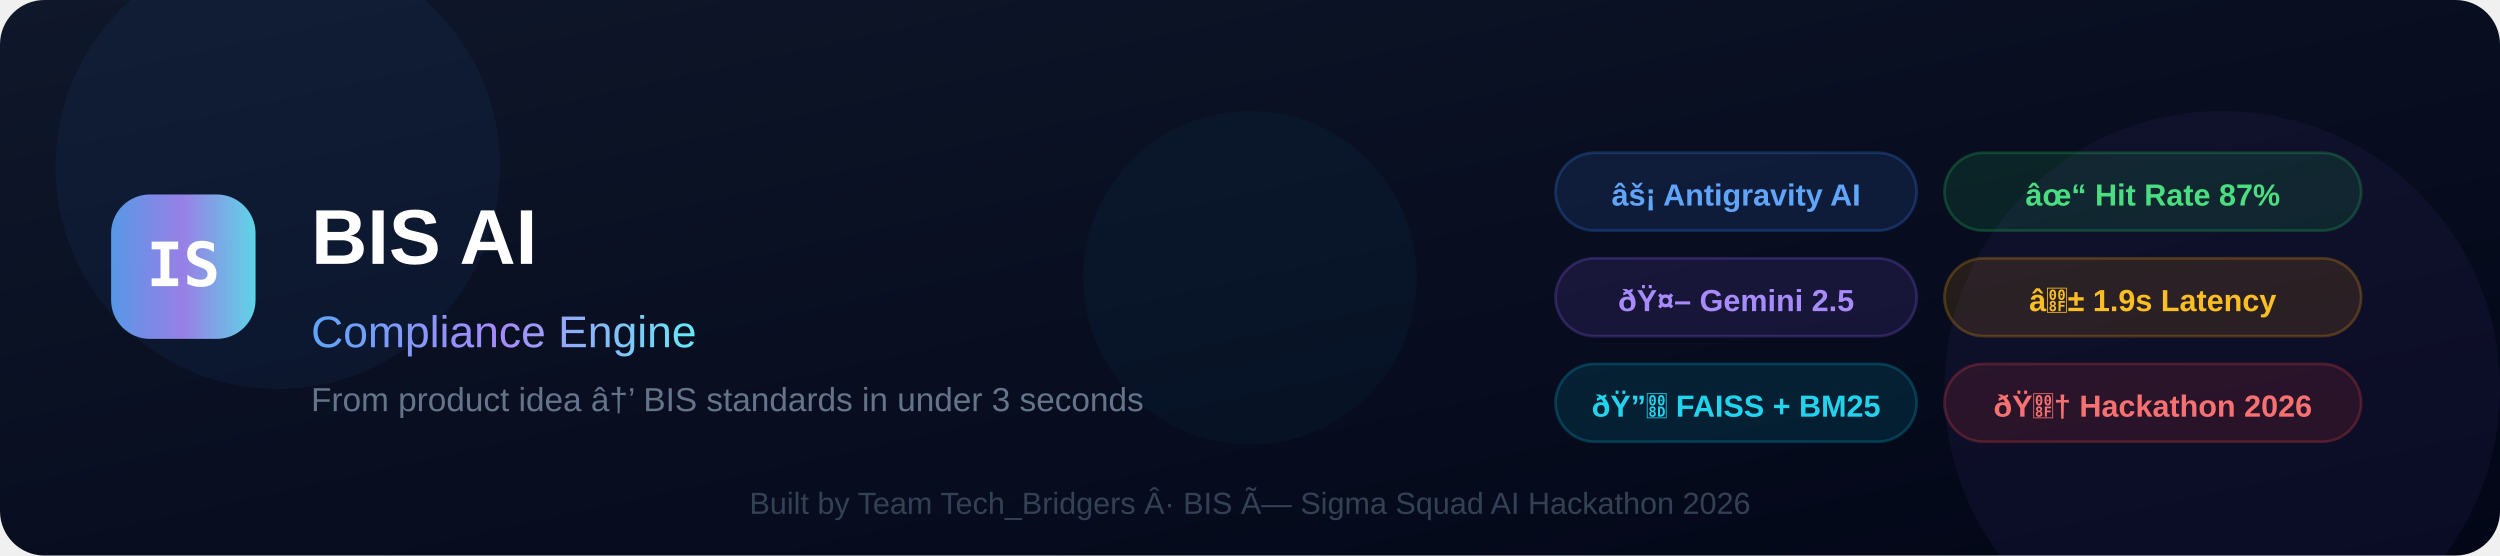
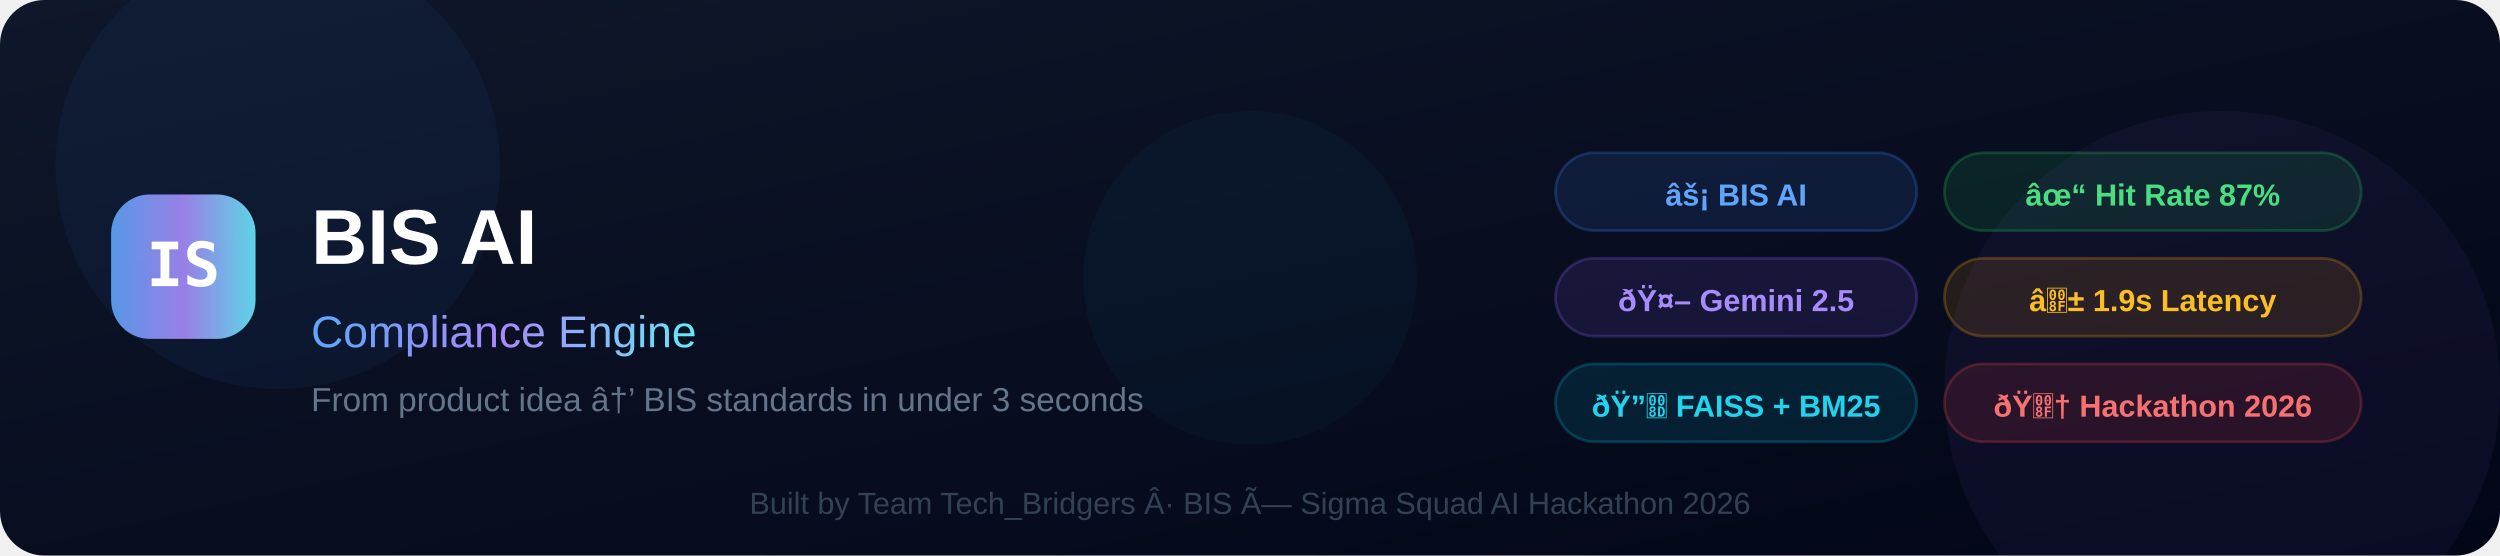
<svg xmlns="http://www.w3.org/2000/svg" width="900" height="200" viewBox="0 0 900 200">
  <defs>
    <linearGradient id="bg" x1="0%" y1="0%" x2="100%" y2="100%">
      <stop offset="0%" style="stop-color:#0f172a" />
      <stop offset="100%" style="stop-color:#020617" />
    </linearGradient>
    <linearGradient id="title" x1="0%" y1="0%" x2="100%" y2="0%">
      <stop offset="0%" style="stop-color:#60a5fa" />
      <stop offset="50%" style="stop-color:#a78bfa" />
      <stop offset="100%" style="stop-color:#67e8f9" />
    </linearGradient>
    <filter id="glow">
      <feGaussianBlur stdDeviation="8" result="blur" />
      <feMerge>
        <feMergeNode in="blur" />
        <feMergeNode in="SourceGraphic" />
      </feMerge>
    </filter>
  </defs>
  <rect width="900" height="200" fill="url(#bg)" rx="16" />
  <circle cx="100" cy="60" r="80" fill="#3b82f6" opacity="0.06" />
  <circle cx="800" cy="140" r="100" fill="#8b5cf6" opacity="0.06" />
  <circle cx="450" cy="100" r="60" fill="#06b6d4" opacity="0.04" />
  <rect x="40" y="70" width="52" height="52" rx="14" fill="url(#title)" opacity="0.9" />
  <text x="66" y="103" font-family="monospace" font-size="22" font-weight="900" fill="white" text-anchor="middle">IS</text>
  <text x="112" y="95" font-family="Arial, sans-serif" font-size="28" font-weight="900" fill="white">BIS AI</text>
  <text x="112" y="125" font-family="Arial, sans-serif" font-size="16" font-weight="400" fill="url(#title)">Compliance Engine</text>
  <text x="112" y="148" font-family="Arial, sans-serif" font-size="12" fill="#64748b">From product idea â†’ BIS standards in under 3 seconds</text>
  <rect x="560" y="55" width="130" height="28" rx="14" fill="#3b82f620" stroke="#3b82f640" stroke-width="1" />
-   <text x="625" y="74" font-family="Arial, sans-serif" font-size="11" font-weight="700" fill="#60a5fa" text-anchor="middle">âš¡ Antigravity AI</text>
+   <text x="625" y="74" font-family="Arial, sans-serif" font-size="11" font-weight="700" fill="#60a5fa" text-anchor="middle">âš¡ BIS AI</text>
  <rect x="700" y="55" width="150" height="28" rx="14" fill="#22c55e20" stroke="#22c55e40" stroke-width="1" />
  <text x="775" y="74" font-family="Arial, sans-serif" font-size="11" font-weight="700" fill="#4ade80" text-anchor="middle">âœ“ Hit Rate 87%</text>
  <rect x="560" y="93" width="130" height="28" rx="14" fill="#8b5cf620" stroke="#8b5cf640" stroke-width="1" />
  <text x="625" y="112" font-family="Arial, sans-serif" font-size="11" font-weight="700" fill="#a78bfa" text-anchor="middle">ðŸ¤– Gemini 2.5</text>
  <rect x="700" y="93" width="150" height="28" rx="14" fill="#f59e0b20" stroke="#f59e0b40" stroke-width="1" />
  <text x="775" y="112" font-family="Arial, sans-serif" font-size="11" font-weight="700" fill="#fbbf24" text-anchor="middle">â± 1.9s Latency</text>
  <rect x="560" y="131" width="130" height="28" rx="14" fill="#06b6d420" stroke="#06b6d440" stroke-width="1" />
  <text x="625" y="150" font-family="Arial, sans-serif" font-size="11" font-weight="700" fill="#22d3ee" text-anchor="middle">ðŸ” FAISS + BM25</text>
  <rect x="700" y="131" width="150" height="28" rx="14" fill="#ef444420" stroke="#ef444440" stroke-width="1" />
  <text x="775" y="150" font-family="Arial, sans-serif" font-size="11" font-weight="700" fill="#f87171" text-anchor="middle">ðŸ† Hackathon 2026</text>
  <text x="450" y="185" font-family="Arial, sans-serif" font-size="11" fill="#334155" text-anchor="middle">Built by Team Tech_Bridgers Â· BIS Ã— Sigma Squad AI Hackathon 2026</text>
</svg>
